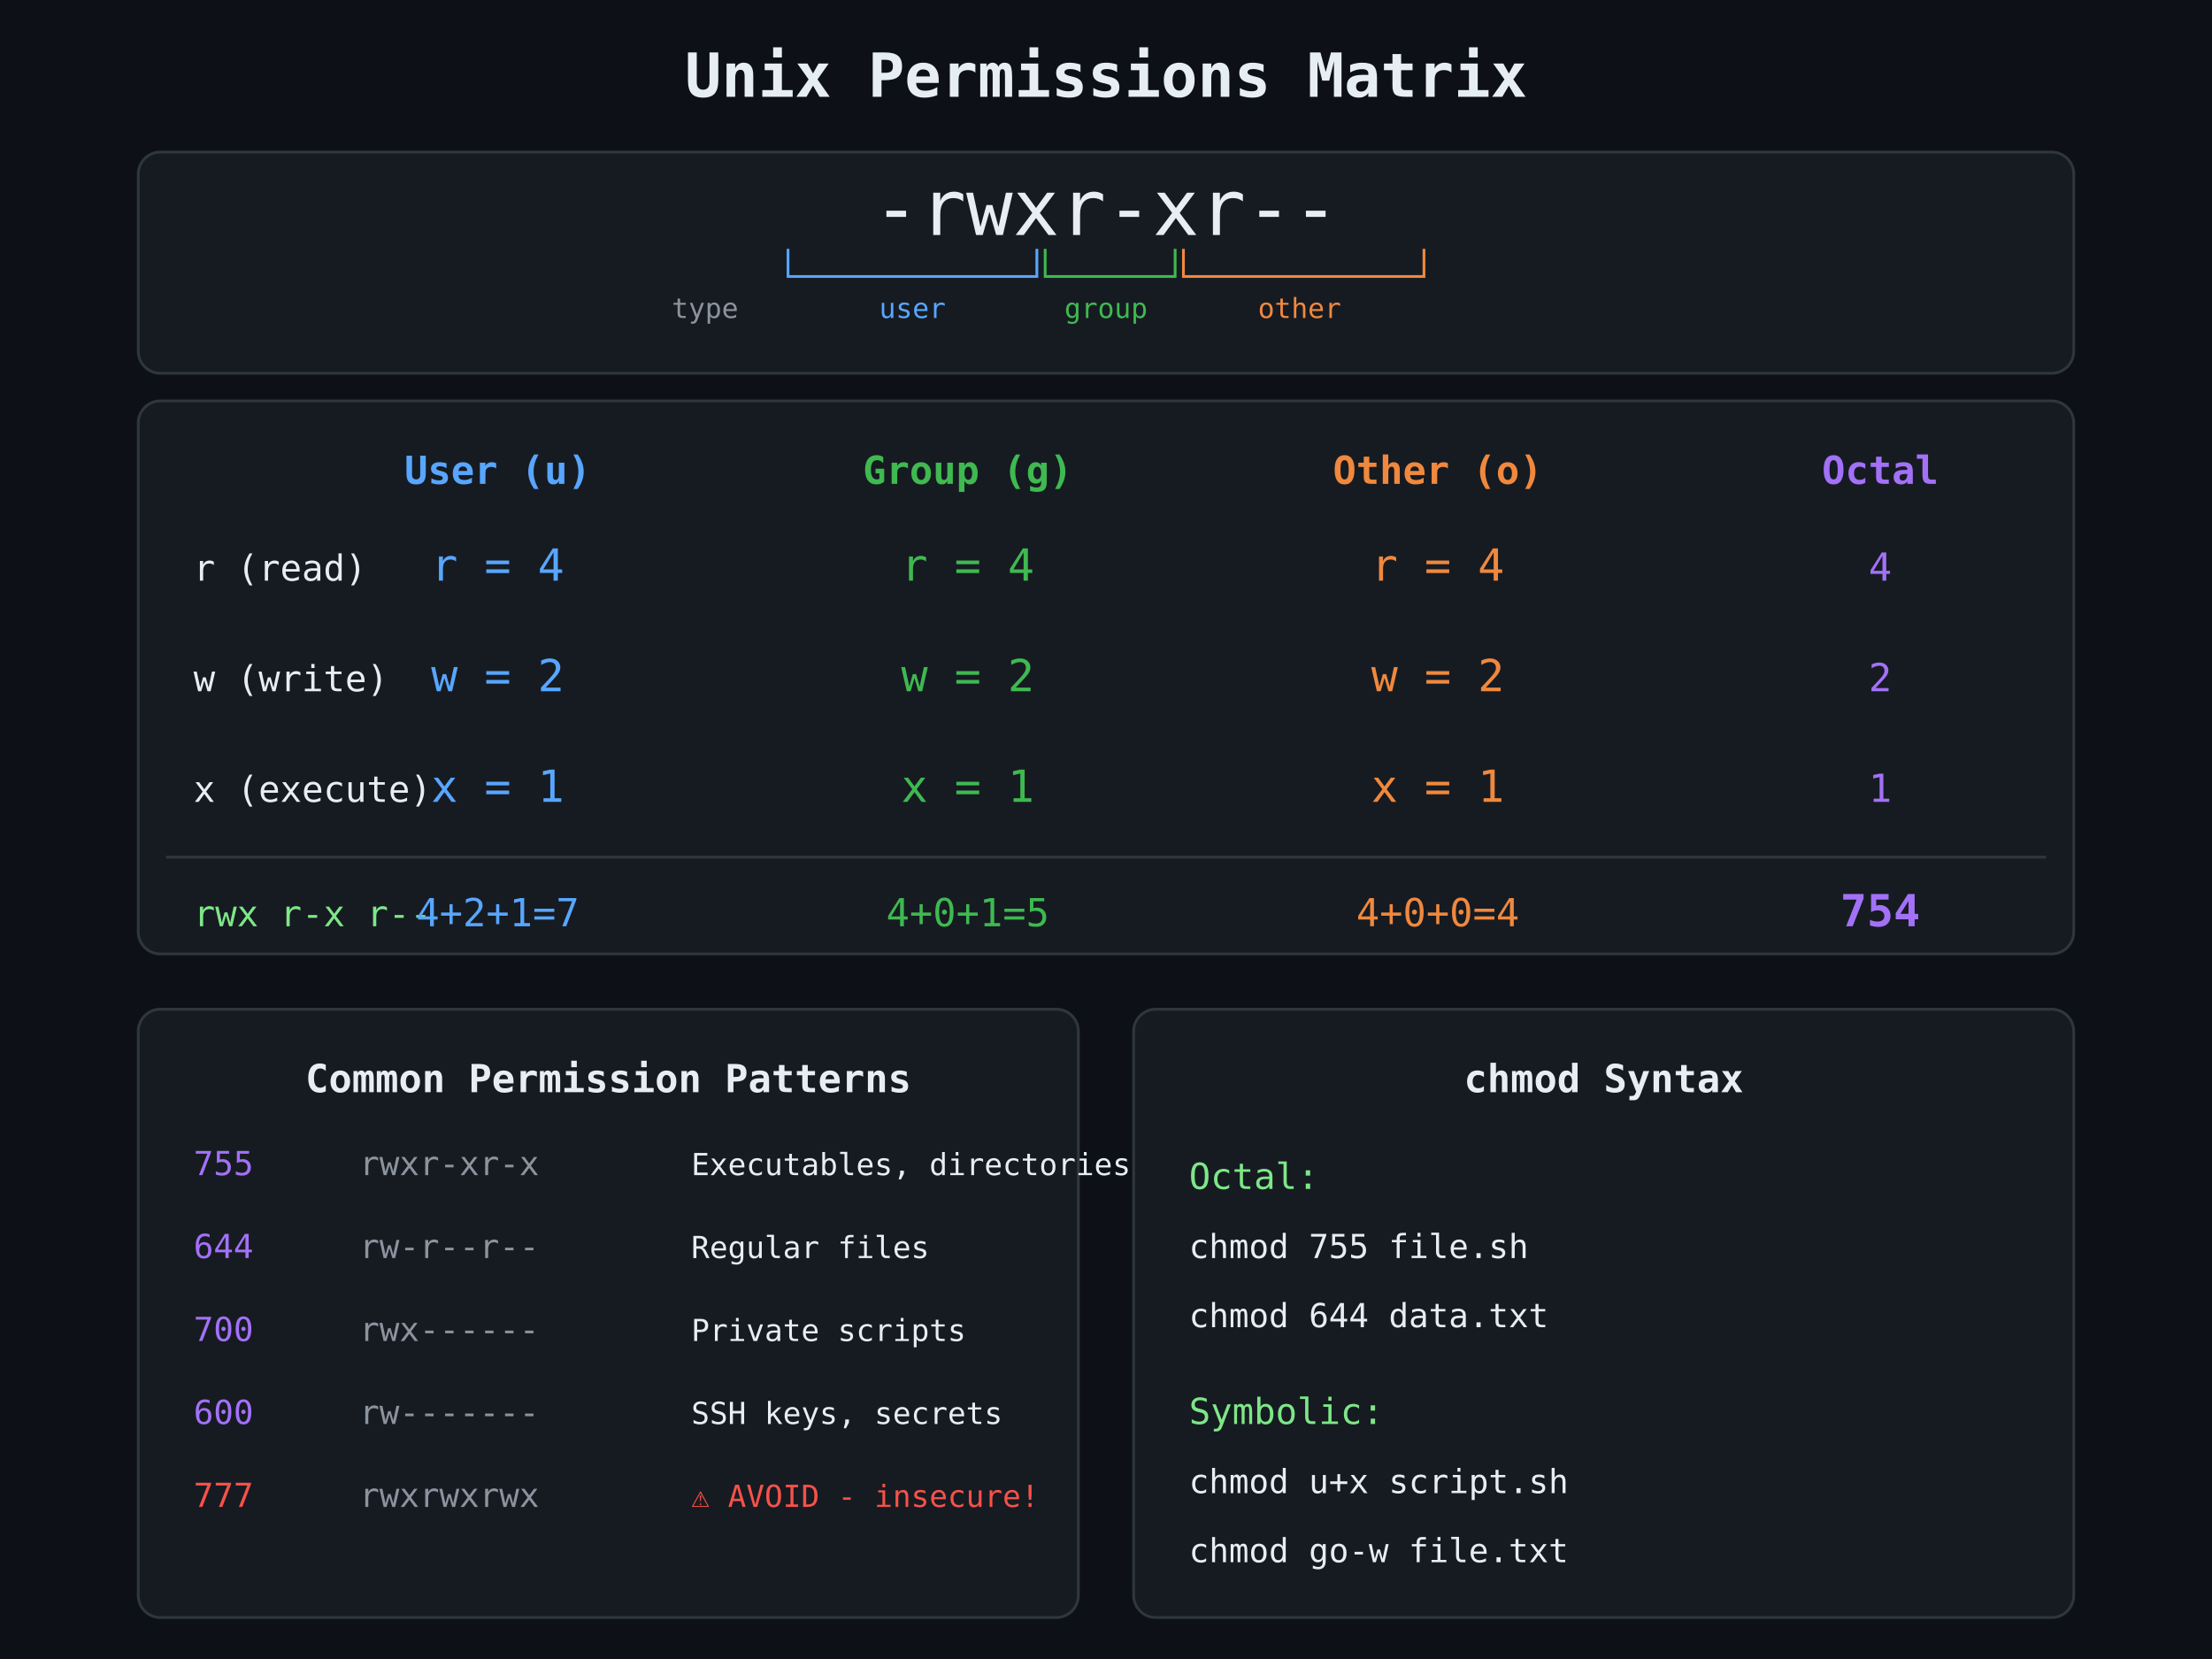
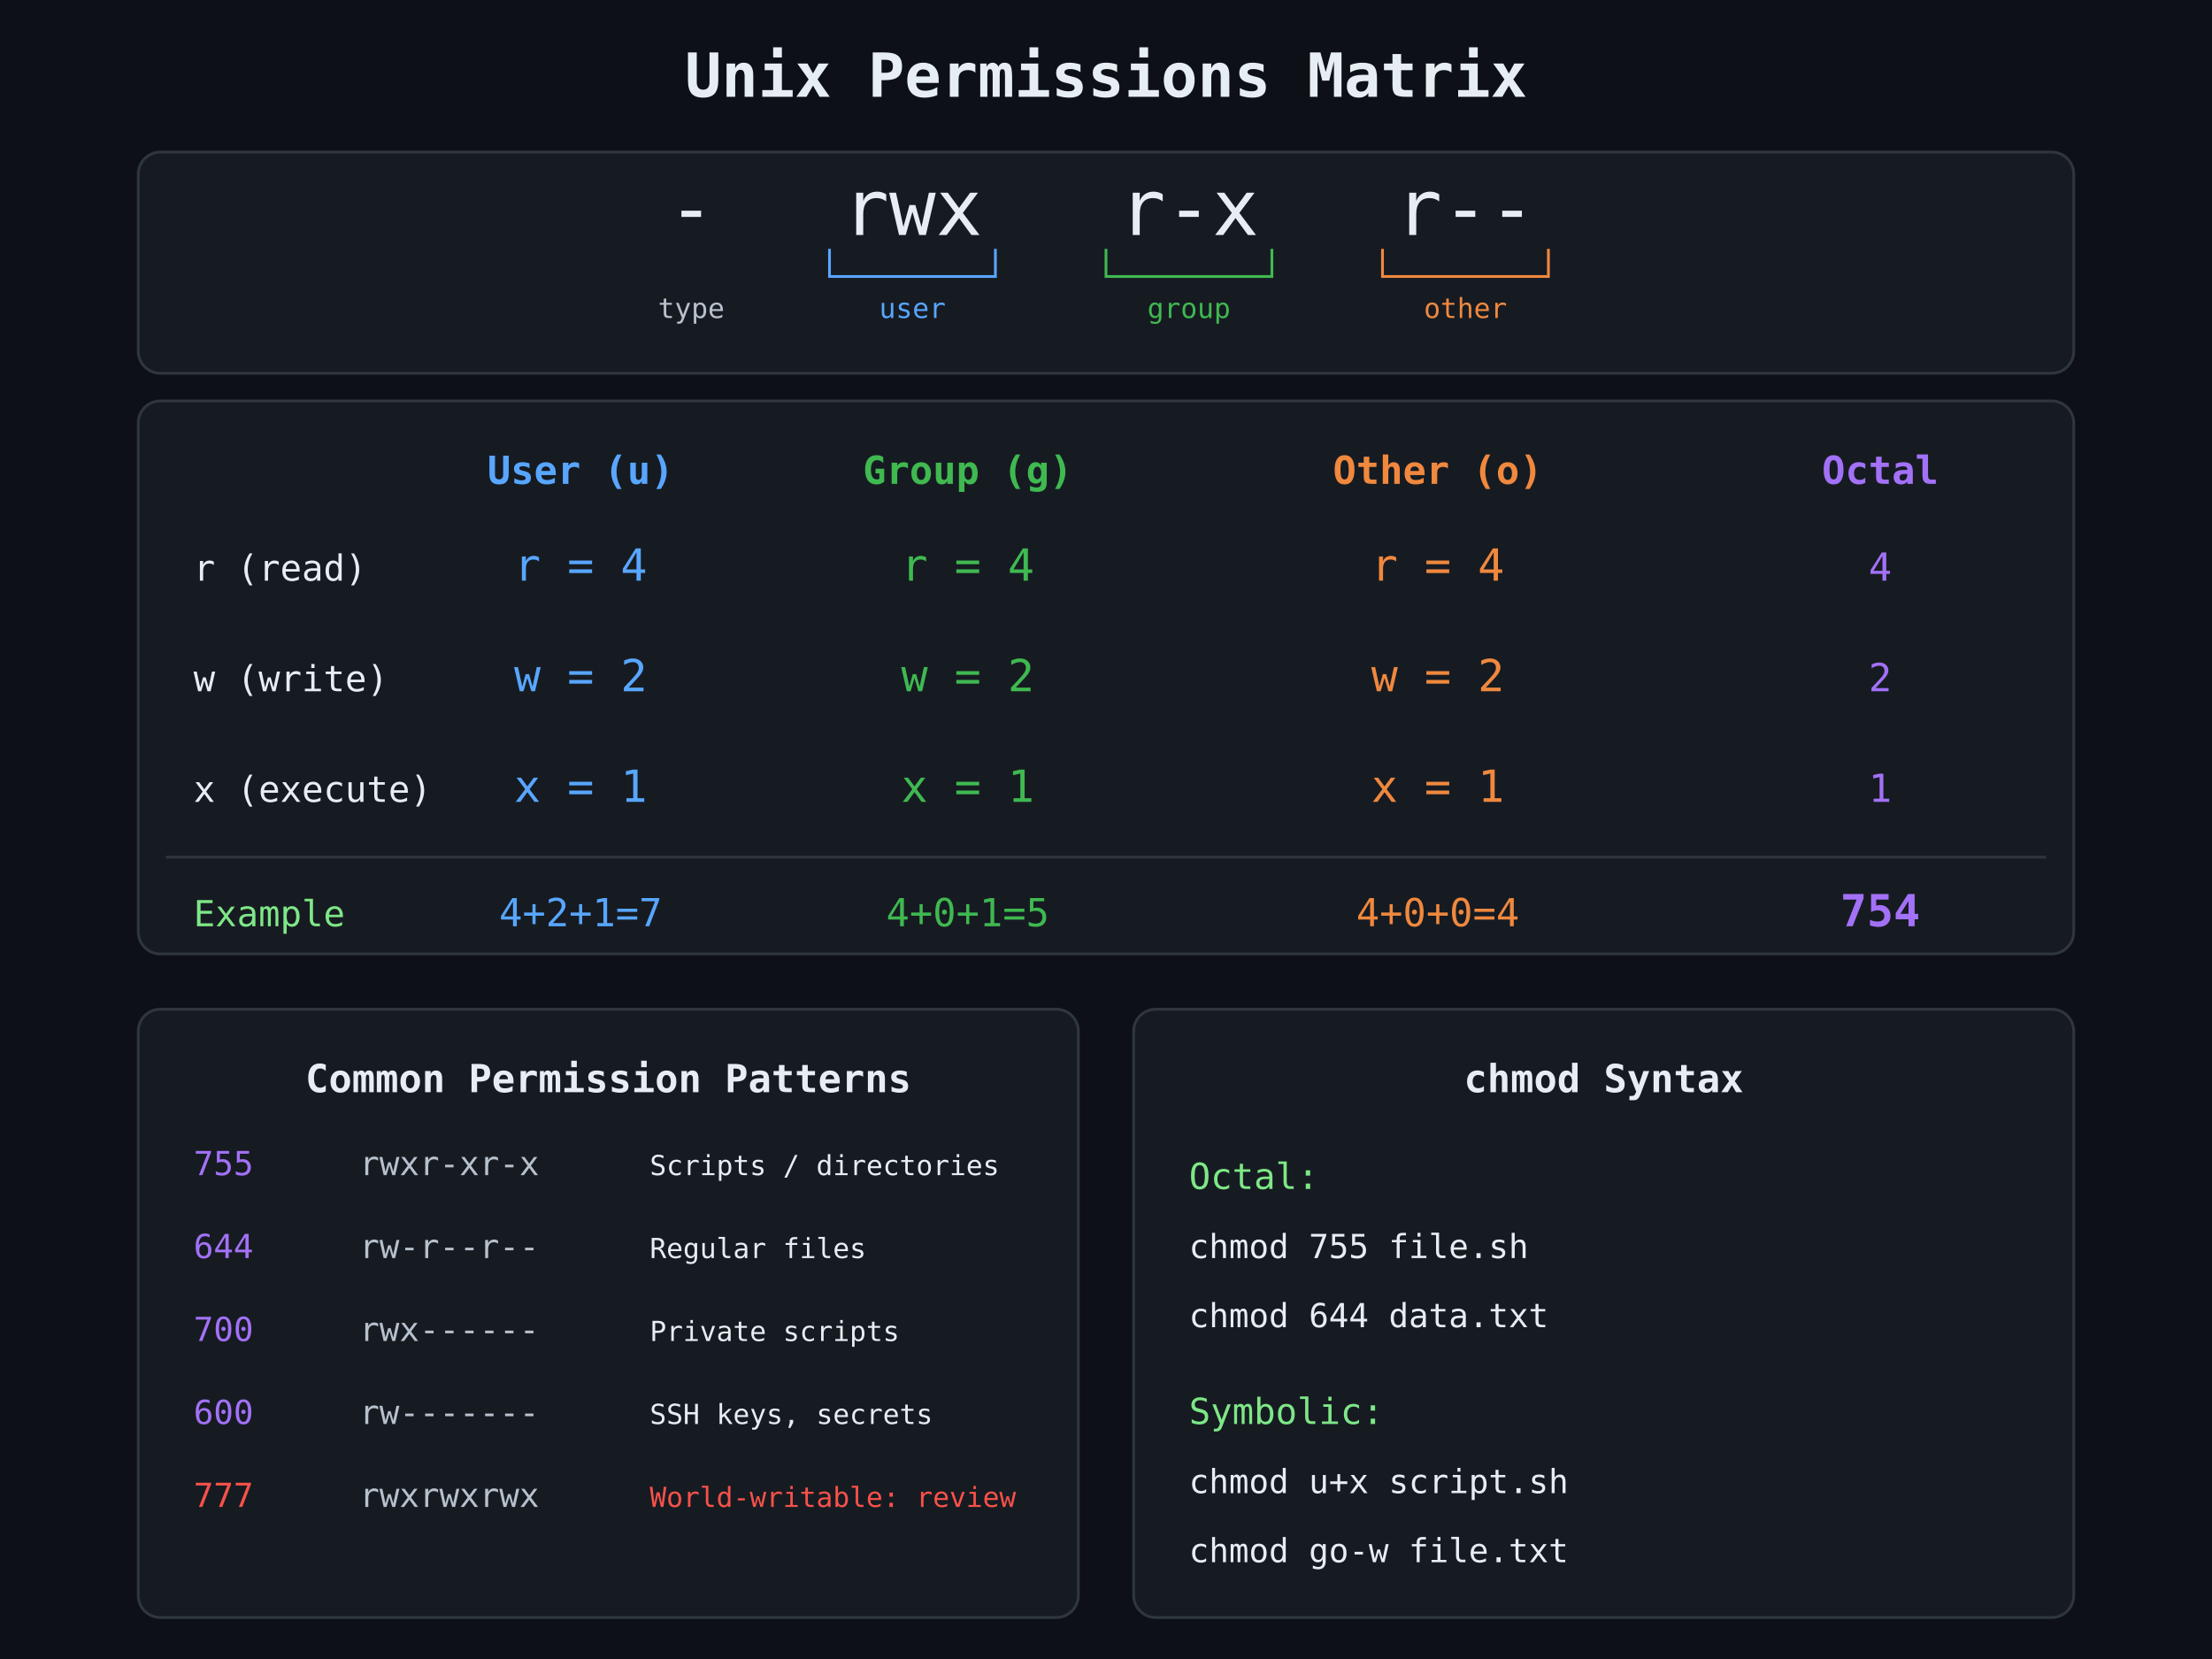
- <svg xmlns="http://www.w3.org/2000/svg" viewBox="0 0 800 600" width="800" height="600">
+ <svg xmlns="http://www.w3.org/2000/svg" viewBox="0 0 800 600" width="800" height="600" role="img" xml:lang="en" aria-labelledby="sem03-permissions-matrix-title sem03-permissions-matrix-desc">
  <defs>
-     <linearGradient id="headerGrad" x1="0%" y1="0%" x2="0%" y2="100%">
+     <linearGradient id="sem03-permissions-matrix-headerGrad" x1="0%" y1="0%" x2="0%" y2="100%">
      <stop offset="0%" style="stop-color:#2D3748" />
      <stop offset="100%" style="stop-color:#1A202C" />
    </linearGradient>
  </defs>
  <rect width="800" height="600" fill="#0D1117" />
-   <text x="400" y="35" font-family="monospace" font-size="22" fill="#E6EDF3" text-anchor="middle" font-weight="bold">Unix Permissions Matrix</text>
+   <text x="400" y="35" font-family="monospace" font-size="22" fill="#E6EDF3" text-anchor="middle" font-weight="bold" id="sem03-permissions-matrix-text-1">Unix Permissions Matrix</text>
  <rect x="50" y="55" width="700" height="80" rx="8" fill="#161B22" stroke="#30363D" stroke-width="1" />
-   <text x="400" y="85" font-family="monospace" font-size="28" fill="#E6EDF3" text-anchor="middle">-rwxr-xr--</text>
-   <text x="255" y="115" font-family="monospace" font-size="10" fill="#8B949E" text-anchor="middle">type</text>
-   <text x="330" y="115" font-family="monospace" font-size="10" fill="#58A6FF" text-anchor="middle">user</text>
-   <text x="400" y="115" font-family="monospace" font-size="10" fill="#3FB950" text-anchor="middle">group</text>
-   <text x="470" y="115" font-family="monospace" font-size="10" fill="#F0883E" text-anchor="middle">other</text>
-   <path d="M 285 90 L 285 100 L 375 100 L 375 90" fill="none" stroke="#58A6FF" stroke-width="1" />
-   <path d="M 378 90 L 378 100 L 425 100 L 425 90" fill="none" stroke="#3FB950" stroke-width="1" />
-   <path d="M 428 90 L 428 100 L 515 100 L 515 90" fill="none" stroke="#F0883E" stroke-width="1" />
+   <text x="250" y="115" font-family="monospace" font-size="10" fill="#b7c1cc" text-anchor="middle" id="sem03-permissions-matrix-text-2">type</text>
+   <text x="330" y="115" font-family="monospace" font-size="10" fill="#58A6FF" text-anchor="middle" id="sem03-permissions-matrix-text-3">user</text>
+   <text x="430" y="115" font-family="monospace" font-size="10" fill="#3FB950" text-anchor="middle" id="sem03-permissions-matrix-text-4">group</text>
+   <text x="530" y="115" font-family="monospace" font-size="10" fill="#F0883E" text-anchor="middle" id="sem03-permissions-matrix-text-5">other</text>
+   <path d="M 300 90 L 300 100 L 360 100 L 360 90" fill="none" stroke="#58A6FF" stroke-width="1" />
+   <path d="M 400 90 L 400 100 L 460 100 L 460 90" fill="none" stroke="#3FB950" stroke-width="1" />
+   <path d="M 500 90 L 500 100 L 560 100 L 560 90" fill="none" stroke="#F0883E" stroke-width="1" />
  <rect x="50" y="145" width="700" height="200" rx="8" fill="#161B22" stroke="#30363D" stroke-width="1" />
-   <text x="180" y="175" font-family="monospace" font-size="14" fill="#58A6FF" text-anchor="middle" font-weight="bold">User (u)</text>
-   <text x="350" y="175" font-family="monospace" font-size="14" fill="#3FB950" text-anchor="middle" font-weight="bold">Group (g)</text>
-   <text x="520" y="175" font-family="monospace" font-size="14" fill="#F0883E" text-anchor="middle" font-weight="bold">Other (o)</text>
-   <text x="680" y="175" font-family="monospace" font-size="14" fill="#A371F7" text-anchor="middle" font-weight="bold">Octal</text>
-   <text x="70" y="210" font-family="monospace" font-size="13" fill="#E6EDF3">r (read)</text>
-   <text x="180" y="210" font-family="monospace" font-size="16" fill="#58A6FF" text-anchor="middle">r = 4</text>
-   <text x="350" y="210" font-family="monospace" font-size="16" fill="#3FB950" text-anchor="middle">r = 4</text>
-   <text x="520" y="210" font-family="monospace" font-size="16" fill="#F0883E" text-anchor="middle">r = 4</text>
-   <text x="680" y="210" font-family="monospace" font-size="14" fill="#A371F7" text-anchor="middle">4</text>
-   <text x="70" y="250" font-family="monospace" font-size="13" fill="#E6EDF3">w (write)</text>
-   <text x="180" y="250" font-family="monospace" font-size="16" fill="#58A6FF" text-anchor="middle">w = 2</text>
-   <text x="350" y="250" font-family="monospace" font-size="16" fill="#3FB950" text-anchor="middle">w = 2</text>
-   <text x="520" y="250" font-family="monospace" font-size="16" fill="#F0883E" text-anchor="middle">w = 2</text>
-   <text x="680" y="250" font-family="monospace" font-size="14" fill="#A371F7" text-anchor="middle">2</text>
-   <text x="70" y="290" font-family="monospace" font-size="13" fill="#E6EDF3">x (execute)</text>
-   <text x="180" y="290" font-family="monospace" font-size="16" fill="#58A6FF" text-anchor="middle">x = 1</text>
-   <text x="350" y="290" font-family="monospace" font-size="16" fill="#3FB950" text-anchor="middle">x = 1</text>
-   <text x="520" y="290" font-family="monospace" font-size="16" fill="#F0883E" text-anchor="middle">x = 1</text>
-   <text x="680" y="290" font-family="monospace" font-size="14" fill="#A371F7" text-anchor="middle">1</text>
+   <text x="210" y="175" font-family="monospace" font-size="14" fill="#58A6FF" text-anchor="middle" font-weight="bold" id="sem03-permissions-matrix-text-6">User (u)</text>
+   <text x="350" y="175" font-family="monospace" font-size="14" fill="#3FB950" text-anchor="middle" font-weight="bold" id="sem03-permissions-matrix-text-7">Group (g)</text>
+   <text x="520" y="175" font-family="monospace" font-size="14" fill="#F0883E" text-anchor="middle" font-weight="bold" id="sem03-permissions-matrix-text-8">Other (o)</text>
+   <text x="680" y="175" font-family="monospace" font-size="14" fill="#A371F7" text-anchor="middle" font-weight="bold" id="sem03-permissions-matrix-text-9">Octal</text>
+   <text x="70" y="210" font-family="monospace" font-size="13" fill="#E6EDF3" id="sem03-permissions-matrix-text-10">r (read)</text>
+   <text x="210" y="210" font-family="monospace" font-size="16" fill="#58A6FF" text-anchor="middle" id="sem03-permissions-matrix-text-11">r = 4</text>
+   <text x="350" y="210" font-family="monospace" font-size="16" fill="#3FB950" text-anchor="middle" id="sem03-permissions-matrix-text-12">r = 4</text>
+   <text x="520" y="210" font-family="monospace" font-size="16" fill="#F0883E" text-anchor="middle" id="sem03-permissions-matrix-text-13">r = 4</text>
+   <text x="680" y="210" font-family="monospace" font-size="14" fill="#A371F7" text-anchor="middle" id="sem03-permissions-matrix-text-14">4</text>
+   <text x="70" y="250" font-family="monospace" font-size="13" fill="#E6EDF3" id="sem03-permissions-matrix-text-15">w (write)</text>
+   <text x="210" y="250" font-family="monospace" font-size="16" fill="#58A6FF" text-anchor="middle" id="sem03-permissions-matrix-text-16">w = 2</text>
+   <text x="350" y="250" font-family="monospace" font-size="16" fill="#3FB950" text-anchor="middle" id="sem03-permissions-matrix-text-17">w = 2</text>
+   <text x="520" y="250" font-family="monospace" font-size="16" fill="#F0883E" text-anchor="middle" id="sem03-permissions-matrix-text-18">w = 2</text>
+   <text x="680" y="250" font-family="monospace" font-size="14" fill="#A371F7" text-anchor="middle" id="sem03-permissions-matrix-text-19">2</text>
+   <text x="70" y="290" font-family="monospace" font-size="13" fill="#E6EDF3" id="sem03-permissions-matrix-text-20">x (execute)</text>
+   <text x="210" y="290" font-family="monospace" font-size="16" fill="#58A6FF" text-anchor="middle" id="sem03-permissions-matrix-text-21">x = 1</text>
+   <text x="350" y="290" font-family="monospace" font-size="16" fill="#3FB950" text-anchor="middle" id="sem03-permissions-matrix-text-22">x = 1</text>
+   <text x="520" y="290" font-family="monospace" font-size="16" fill="#F0883E" text-anchor="middle" id="sem03-permissions-matrix-text-23">x = 1</text>
+   <text x="680" y="290" font-family="monospace" font-size="14" fill="#A371F7" text-anchor="middle" id="sem03-permissions-matrix-text-24">1</text>
  <line x1="60" y1="310" x2="740" y2="310" stroke="#30363D" stroke-width="1" />
-   <text x="70" y="335" font-family="monospace" font-size="13" fill="#7EE787">rwx r-x r--</text>
-   <text x="180" y="335" font-family="monospace" font-size="14" fill="#58A6FF" text-anchor="middle">4+2+1=7</text>
-   <text x="350" y="335" font-family="monospace" font-size="14" fill="#3FB950" text-anchor="middle">4+0+1=5</text>
-   <text x="520" y="335" font-family="monospace" font-size="14" fill="#F0883E" text-anchor="middle">4+0+0=4</text>
-   <text x="680" y="335" font-family="monospace" font-size="16" fill="#A371F7" text-anchor="middle" font-weight="bold">754</text>
+   <text x="70" y="335" font-family="monospace" font-size="13" fill="#7EE787" id="sem03-permissions-matrix-text-25">Example</text>
+   <text x="210" y="335" font-family="monospace" font-size="14" fill="#58A6FF" text-anchor="middle" id="sem03-permissions-matrix-text-26">4+2+1=7</text>
+   <text x="350" y="335" font-family="monospace" font-size="14" fill="#3FB950" text-anchor="middle" id="sem03-permissions-matrix-text-27">4+0+1=5</text>
+   <text x="520" y="335" font-family="monospace" font-size="14" fill="#F0883E" text-anchor="middle" id="sem03-permissions-matrix-text-28">4+0+0=4</text>
+   <text x="680" y="335" font-family="monospace" font-size="16" fill="#A371F7" text-anchor="middle" font-weight="bold" id="sem03-permissions-matrix-text-29">754</text>
  <rect x="50" y="365" width="340" height="220" rx="8" fill="#161B22" stroke="#30363D" stroke-width="1" />
-   <text x="220" y="395" font-family="monospace" font-size="14" fill="#E6EDF3" text-anchor="middle" font-weight="bold">Common Permission Patterns</text>
-   <text x="70" y="425" font-family="monospace" font-size="12" fill="#A371F7">755</text>
-   <text x="130" y="425" font-family="monospace" font-size="12" fill="#8B949E">rwxr-xr-x</text>
-   <text x="250" y="425" font-family="monospace" font-size="11" fill="#E6EDF3">Executables, directories</text>
-   <text x="70" y="455" font-family="monospace" font-size="12" fill="#A371F7">644</text>
-   <text x="130" y="455" font-family="monospace" font-size="12" fill="#8B949E">rw-r--r--</text>
-   <text x="250" y="455" font-family="monospace" font-size="11" fill="#E6EDF3">Regular files</text>
-   <text x="70" y="485" font-family="monospace" font-size="12" fill="#A371F7">700</text>
-   <text x="130" y="485" font-family="monospace" font-size="12" fill="#8B949E">rwx------</text>
-   <text x="250" y="485" font-family="monospace" font-size="11" fill="#E6EDF3">Private scripts</text>
-   <text x="70" y="515" font-family="monospace" font-size="12" fill="#A371F7">600</text>
-   <text x="130" y="515" font-family="monospace" font-size="12" fill="#8B949E">rw-------</text>
-   <text x="250" y="515" font-family="monospace" font-size="11" fill="#E6EDF3">SSH keys, secrets</text>
-   <text x="70" y="545" font-family="monospace" font-size="12" fill="#F85149">777</text>
-   <text x="130" y="545" font-family="monospace" font-size="12" fill="#8B949E">rwxrwxrwx</text>
-   <text x="250" y="545" font-family="monospace" font-size="11" fill="#F85149">⚠ AVOID - insecure!</text>
+   <text x="220" y="395" font-family="monospace" font-size="14" fill="#E6EDF3" text-anchor="middle" font-weight="bold" id="sem03-permissions-matrix-text-30">Common Permission Patterns</text>
+   <text x="70" y="425" font-family="monospace" font-size="12" fill="#A371F7" id="sem03-permissions-matrix-text-31">755</text>
+   <text x="130" y="425" font-family="monospace" font-size="12" fill="#b7c1cc" id="sem03-permissions-matrix-text-32">rwxr-xr-x</text>
+   <text x="235" y="425" font-family="monospace" font-size="10" fill="#E6EDF3" id="sem03-permissions-matrix-text-33">Scripts / directories</text>
+   <text x="70" y="455" font-family="monospace" font-size="12" fill="#A371F7" id="sem03-permissions-matrix-text-34">644</text>
+   <text x="130" y="455" font-family="monospace" font-size="12" fill="#b7c1cc" id="sem03-permissions-matrix-text-35">rw-r--r--</text>
+   <text x="235" y="455" font-family="monospace" font-size="10" fill="#E6EDF3" id="sem03-permissions-matrix-text-36">Regular files</text>
+   <text x="70" y="485" font-family="monospace" font-size="12" fill="#A371F7" id="sem03-permissions-matrix-text-37">700</text>
+   <text x="130" y="485" font-family="monospace" font-size="12" fill="#b7c1cc" id="sem03-permissions-matrix-text-38">rwx------</text>
+   <text x="235" y="485" font-family="monospace" font-size="10" fill="#E6EDF3" id="sem03-permissions-matrix-text-39">Private scripts</text>
+   <text x="70" y="515" font-family="monospace" font-size="12" fill="#A371F7" id="sem03-permissions-matrix-text-40">600</text>
+   <text x="130" y="515" font-family="monospace" font-size="12" fill="#b7c1cc" id="sem03-permissions-matrix-text-41">rw-------</text>
+   <text x="235" y="515" font-family="monospace" font-size="10" fill="#E6EDF3" id="sem03-permissions-matrix-text-42">SSH keys, secrets</text>
+   <text x="70" y="545" font-family="monospace" font-size="12" fill="#F85149" id="sem03-permissions-matrix-text-43">777</text>
+   <text x="130" y="545" font-family="monospace" font-size="12" fill="#b7c1cc" id="sem03-permissions-matrix-text-44">rwxrwxrwx</text>
+   <text x="235" y="545" font-family="monospace" font-size="10" fill="#F85149" id="sem03-permissions-matrix-text-45">World-writable: review</text>
  <rect x="410" y="365" width="340" height="220" rx="8" fill="#161B22" stroke="#30363D" stroke-width="1" />
-   <text x="580" y="395" font-family="monospace" font-size="14" fill="#E6EDF3" text-anchor="middle" font-weight="bold">chmod Syntax</text>
-   <text x="430" y="430" font-family="monospace" font-size="13" fill="#7EE787">Octal:</text>
-   <text x="430" y="455" font-family="monospace" font-size="12" fill="#E6EDF3">chmod 755 file.sh</text>
-   <text x="430" y="480" font-family="monospace" font-size="12" fill="#E6EDF3">chmod 644 data.txt</text>
-   <text x="430" y="515" font-family="monospace" font-size="13" fill="#7EE787">Symbolic:</text>
-   <text x="430" y="540" font-family="monospace" font-size="12" fill="#E6EDF3">chmod u+x script.sh</text>
-   <text x="430" y="565" font-family="monospace" font-size="12" fill="#E6EDF3">chmod go-w file.txt</text>
+   <text x="580" y="395" font-family="monospace" font-size="14" fill="#E6EDF3" text-anchor="middle" font-weight="bold" id="sem03-permissions-matrix-text-46">chmod Syntax</text>
+   <text x="430" y="430" font-family="monospace" font-size="13" fill="#7EE787" id="sem03-permissions-matrix-text-47">Octal:</text>
+   <text x="430" y="455" font-family="monospace" font-size="12" fill="#E6EDF3" id="sem03-permissions-matrix-text-48">chmod 755 file.sh</text>
+   <text x="430" y="480" font-family="monospace" font-size="12" fill="#E6EDF3" id="sem03-permissions-matrix-text-49">chmod 644 data.txt</text>
+   <text x="430" y="515" font-family="monospace" font-size="13" fill="#7EE787" id="sem03-permissions-matrix-text-50">Symbolic:</text>
+   <text x="430" y="540" font-family="monospace" font-size="12" fill="#E6EDF3" id="sem03-permissions-matrix-text-51">chmod u+x script.sh</text>
+   <text x="430" y="565" font-family="monospace" font-size="12" fill="#E6EDF3" id="sem03-permissions-matrix-text-52">chmod go-w file.txt</text>
+   <text x="250" y="85" font-family="monospace" font-size="28" fill="#E6EDF3" text-anchor="middle" id="sem03-permissions-matrix-text-53">-</text>
+   <text x="330" y="85" font-family="monospace" font-size="28" fill="#E6EDF3" text-anchor="middle" id="sem03-permissions-matrix-text-54">rwx</text>
+   <text x="430" y="85" font-family="monospace" font-size="28" fill="#E6EDF3" text-anchor="middle" id="sem03-permissions-matrix-text-55">r-x</text>
+   <text x="530" y="85" font-family="monospace" font-size="28" fill="#E6EDF3" text-anchor="middle" id="sem03-permissions-matrix-text-56">r--</text>
</svg>
